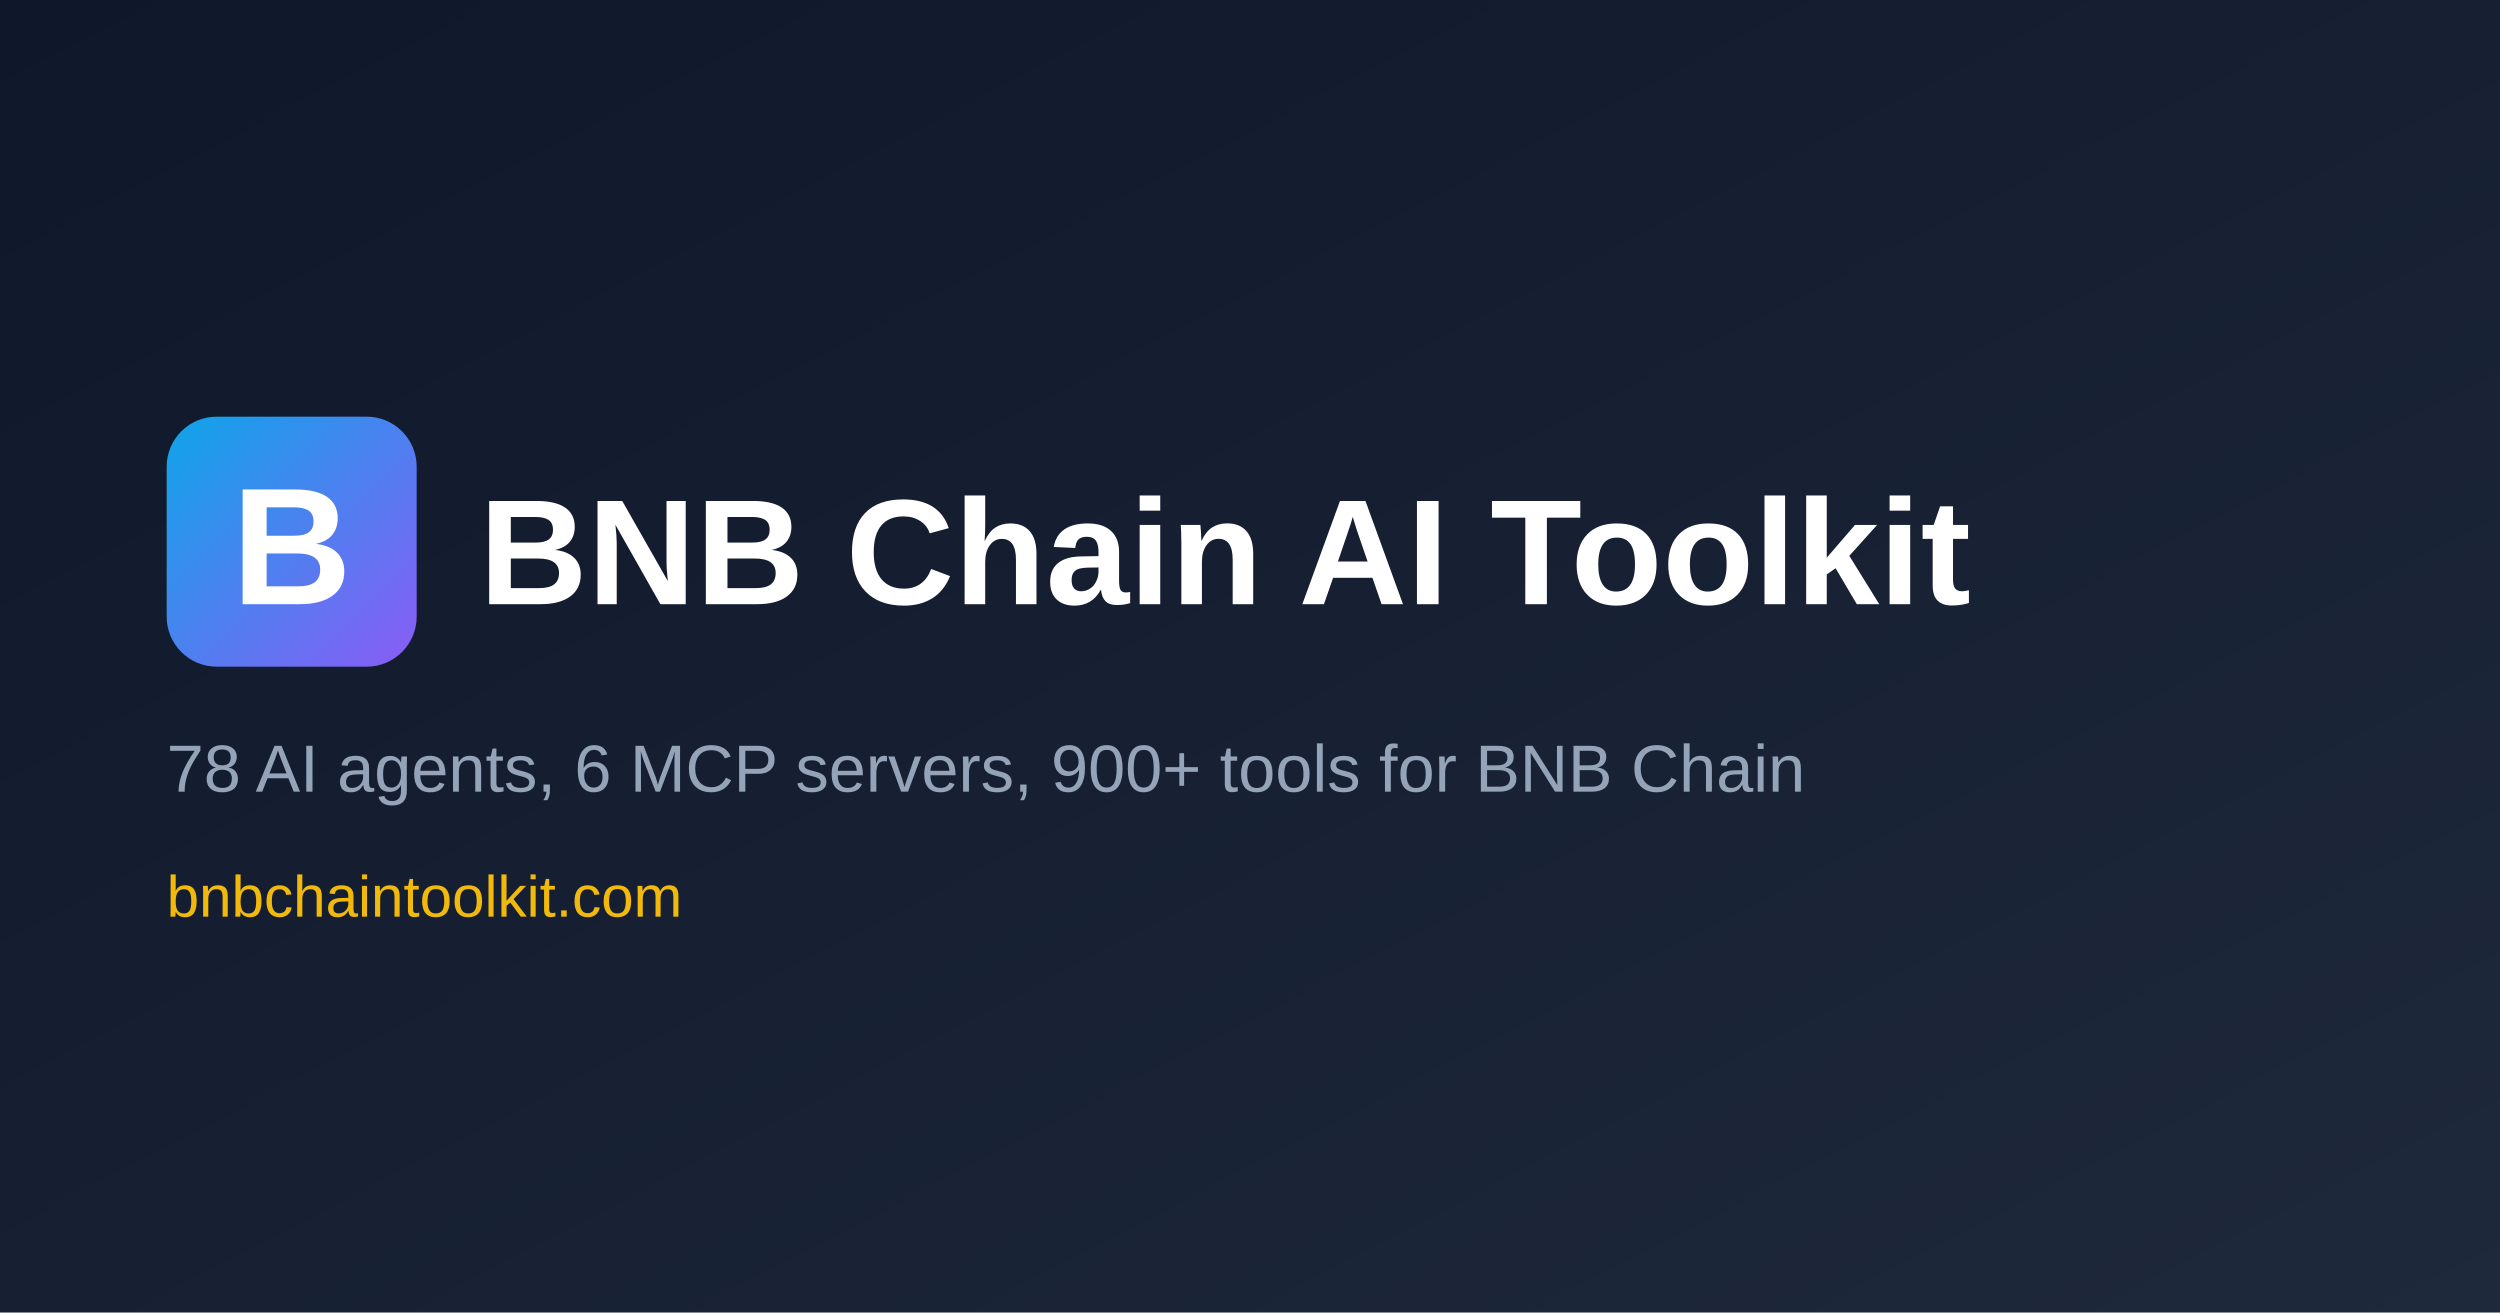
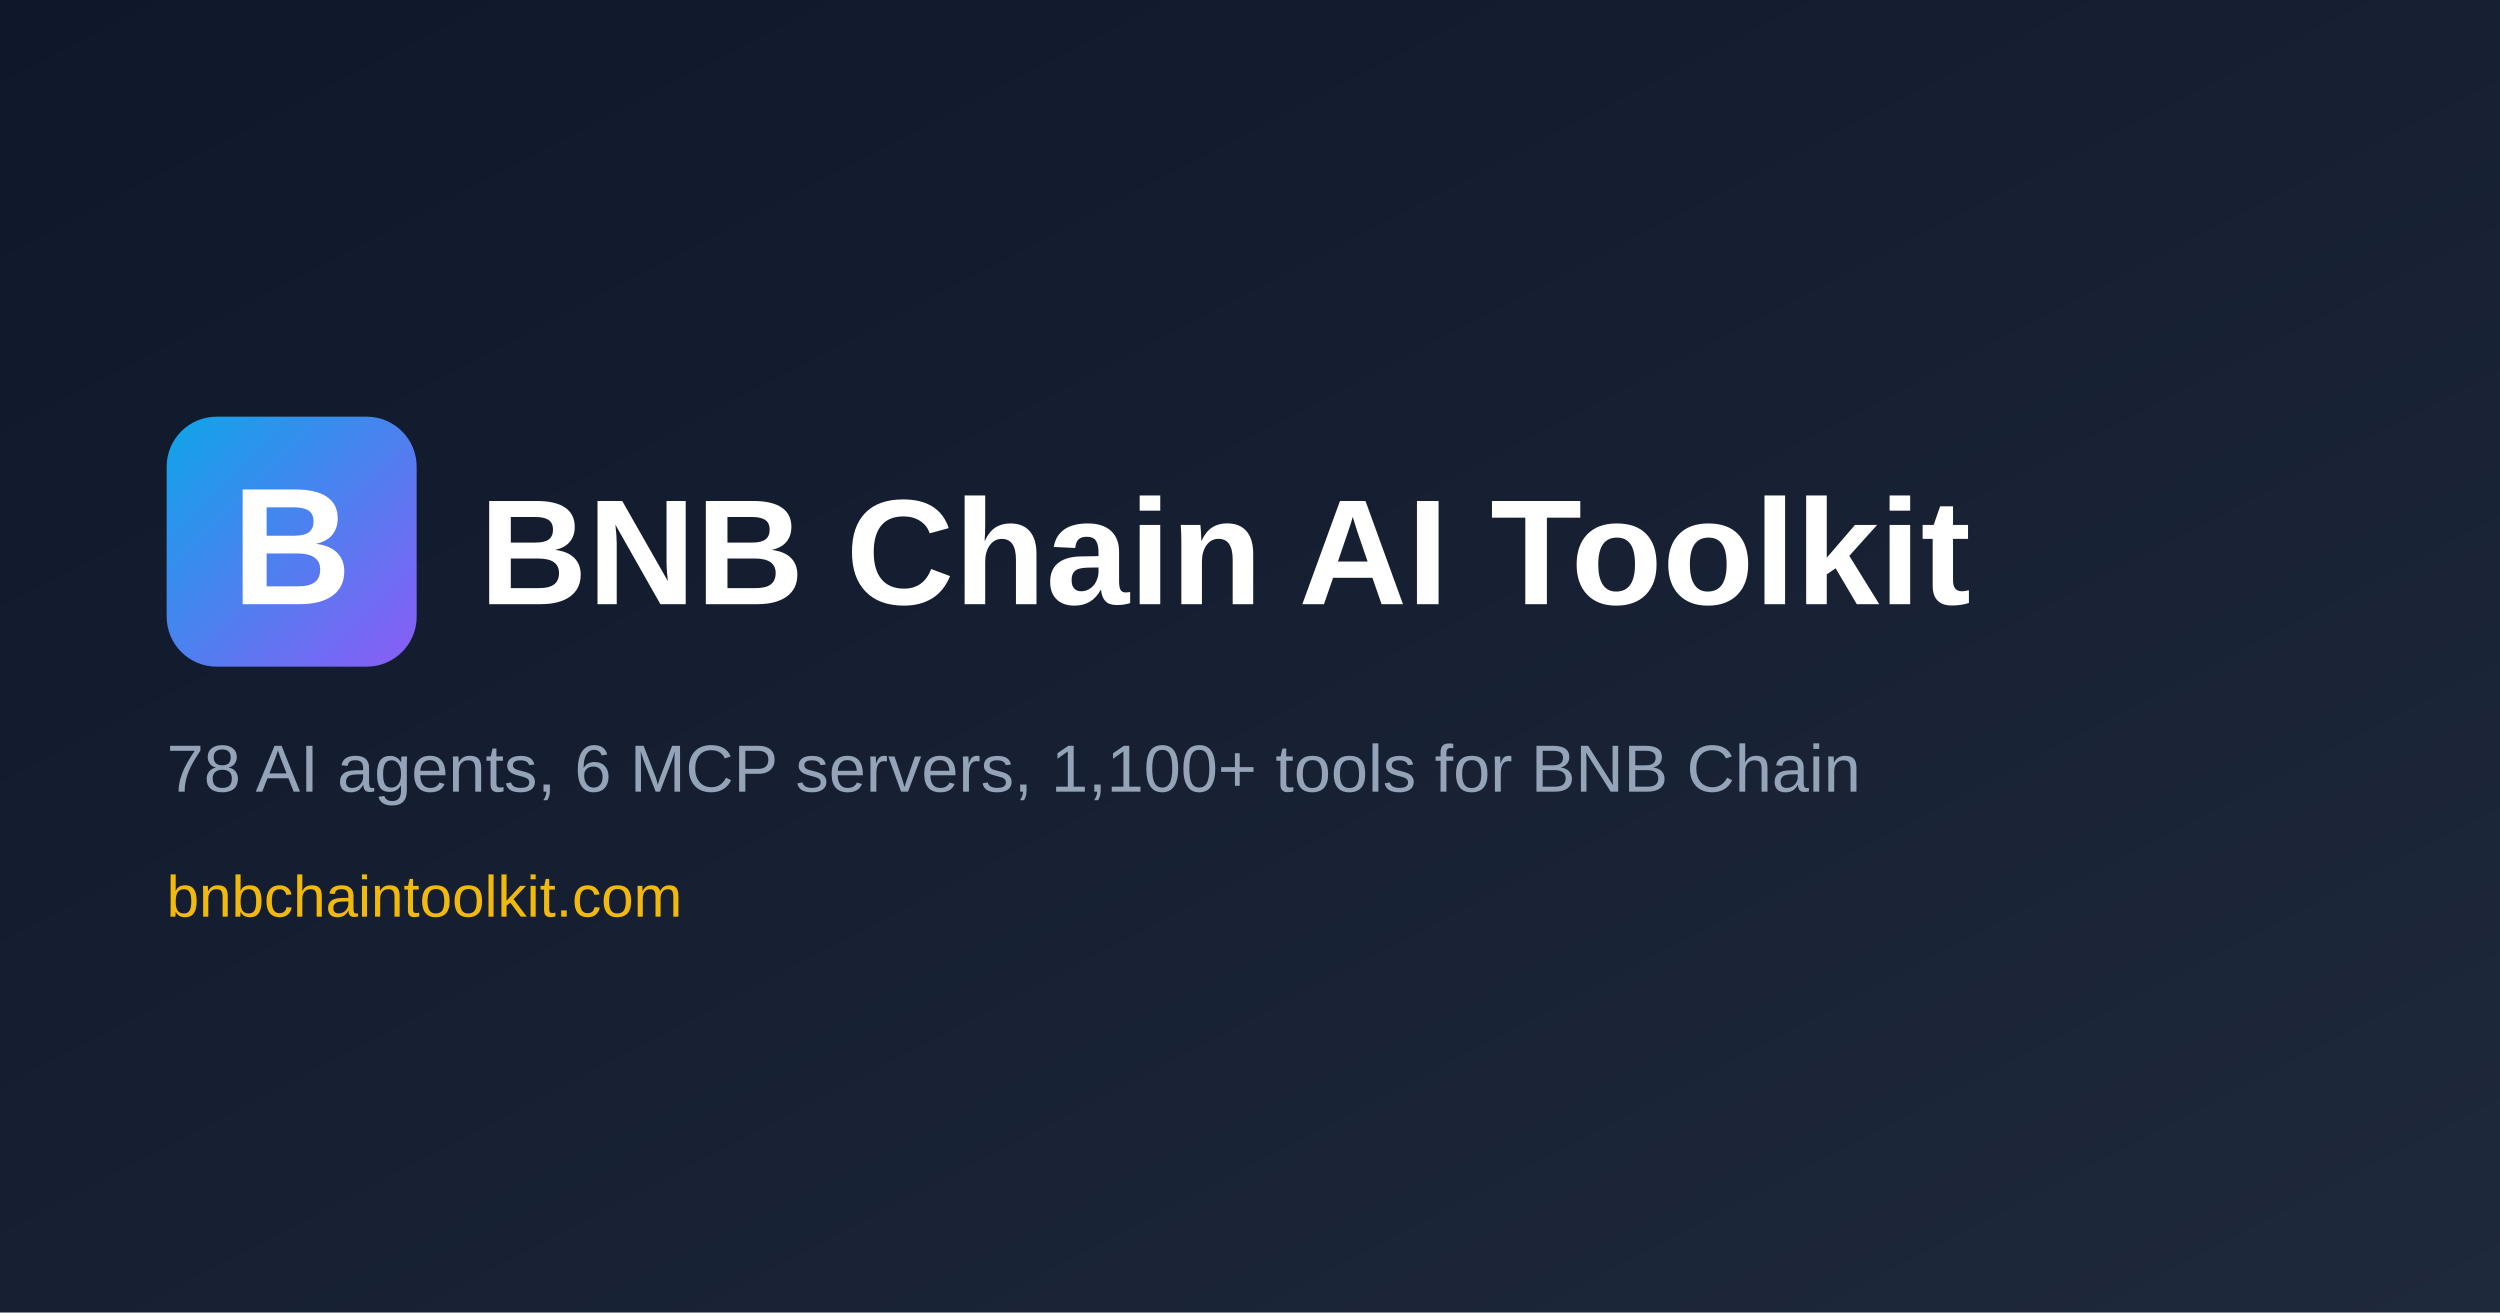
<svg xmlns="http://www.w3.org/2000/svg" viewBox="0 0 1200 630">
  <defs>
    <linearGradient id="bg" x1="0%" y1="0%" x2="100%" y2="100%">
      <stop offset="0%" style="stop-color:#0f172a;stop-opacity:1" />
      <stop offset="100%" style="stop-color:#1e293b;stop-opacity:1" />
    </linearGradient>
    <linearGradient id="accent" x1="0%" y1="0%" x2="100%" y2="100%">
      <stop offset="0%" style="stop-color:#0ea5e9;stop-opacity:1" />
      <stop offset="100%" style="stop-color:#8b5cf6;stop-opacity:1" />
    </linearGradient>
  </defs>
  <rect width="1200" height="630" fill="url(#bg)" />
  <rect x="80" y="200" width="120" height="120" rx="24" fill="url(#accent)" />
  <text x="140" y="290" font-family="Arial, sans-serif" font-size="80" font-weight="bold" fill="white" text-anchor="middle">B</text>
  <text x="230" y="290" font-family="Arial, sans-serif" font-size="72" font-weight="bold" fill="white">BNB Chain AI Toolkit</text>
-   <text x="80" y="380" font-family="Arial, sans-serif" font-size="32" fill="#94a3b8">78 AI agents, 6 MCP servers, 900+ tools for BNB Chain</text>
+   <text x="80" y="380" font-family="Arial, sans-serif" font-size="32" fill="#94a3b8">78 AI agents, 6 MCP servers, 1,100+ tools for BNB Chain</text>
  <text x="80" y="440" font-family="Arial, sans-serif" font-size="28" fill="#F0B90B">bnbchaintoolkit.com</text>
</svg>
